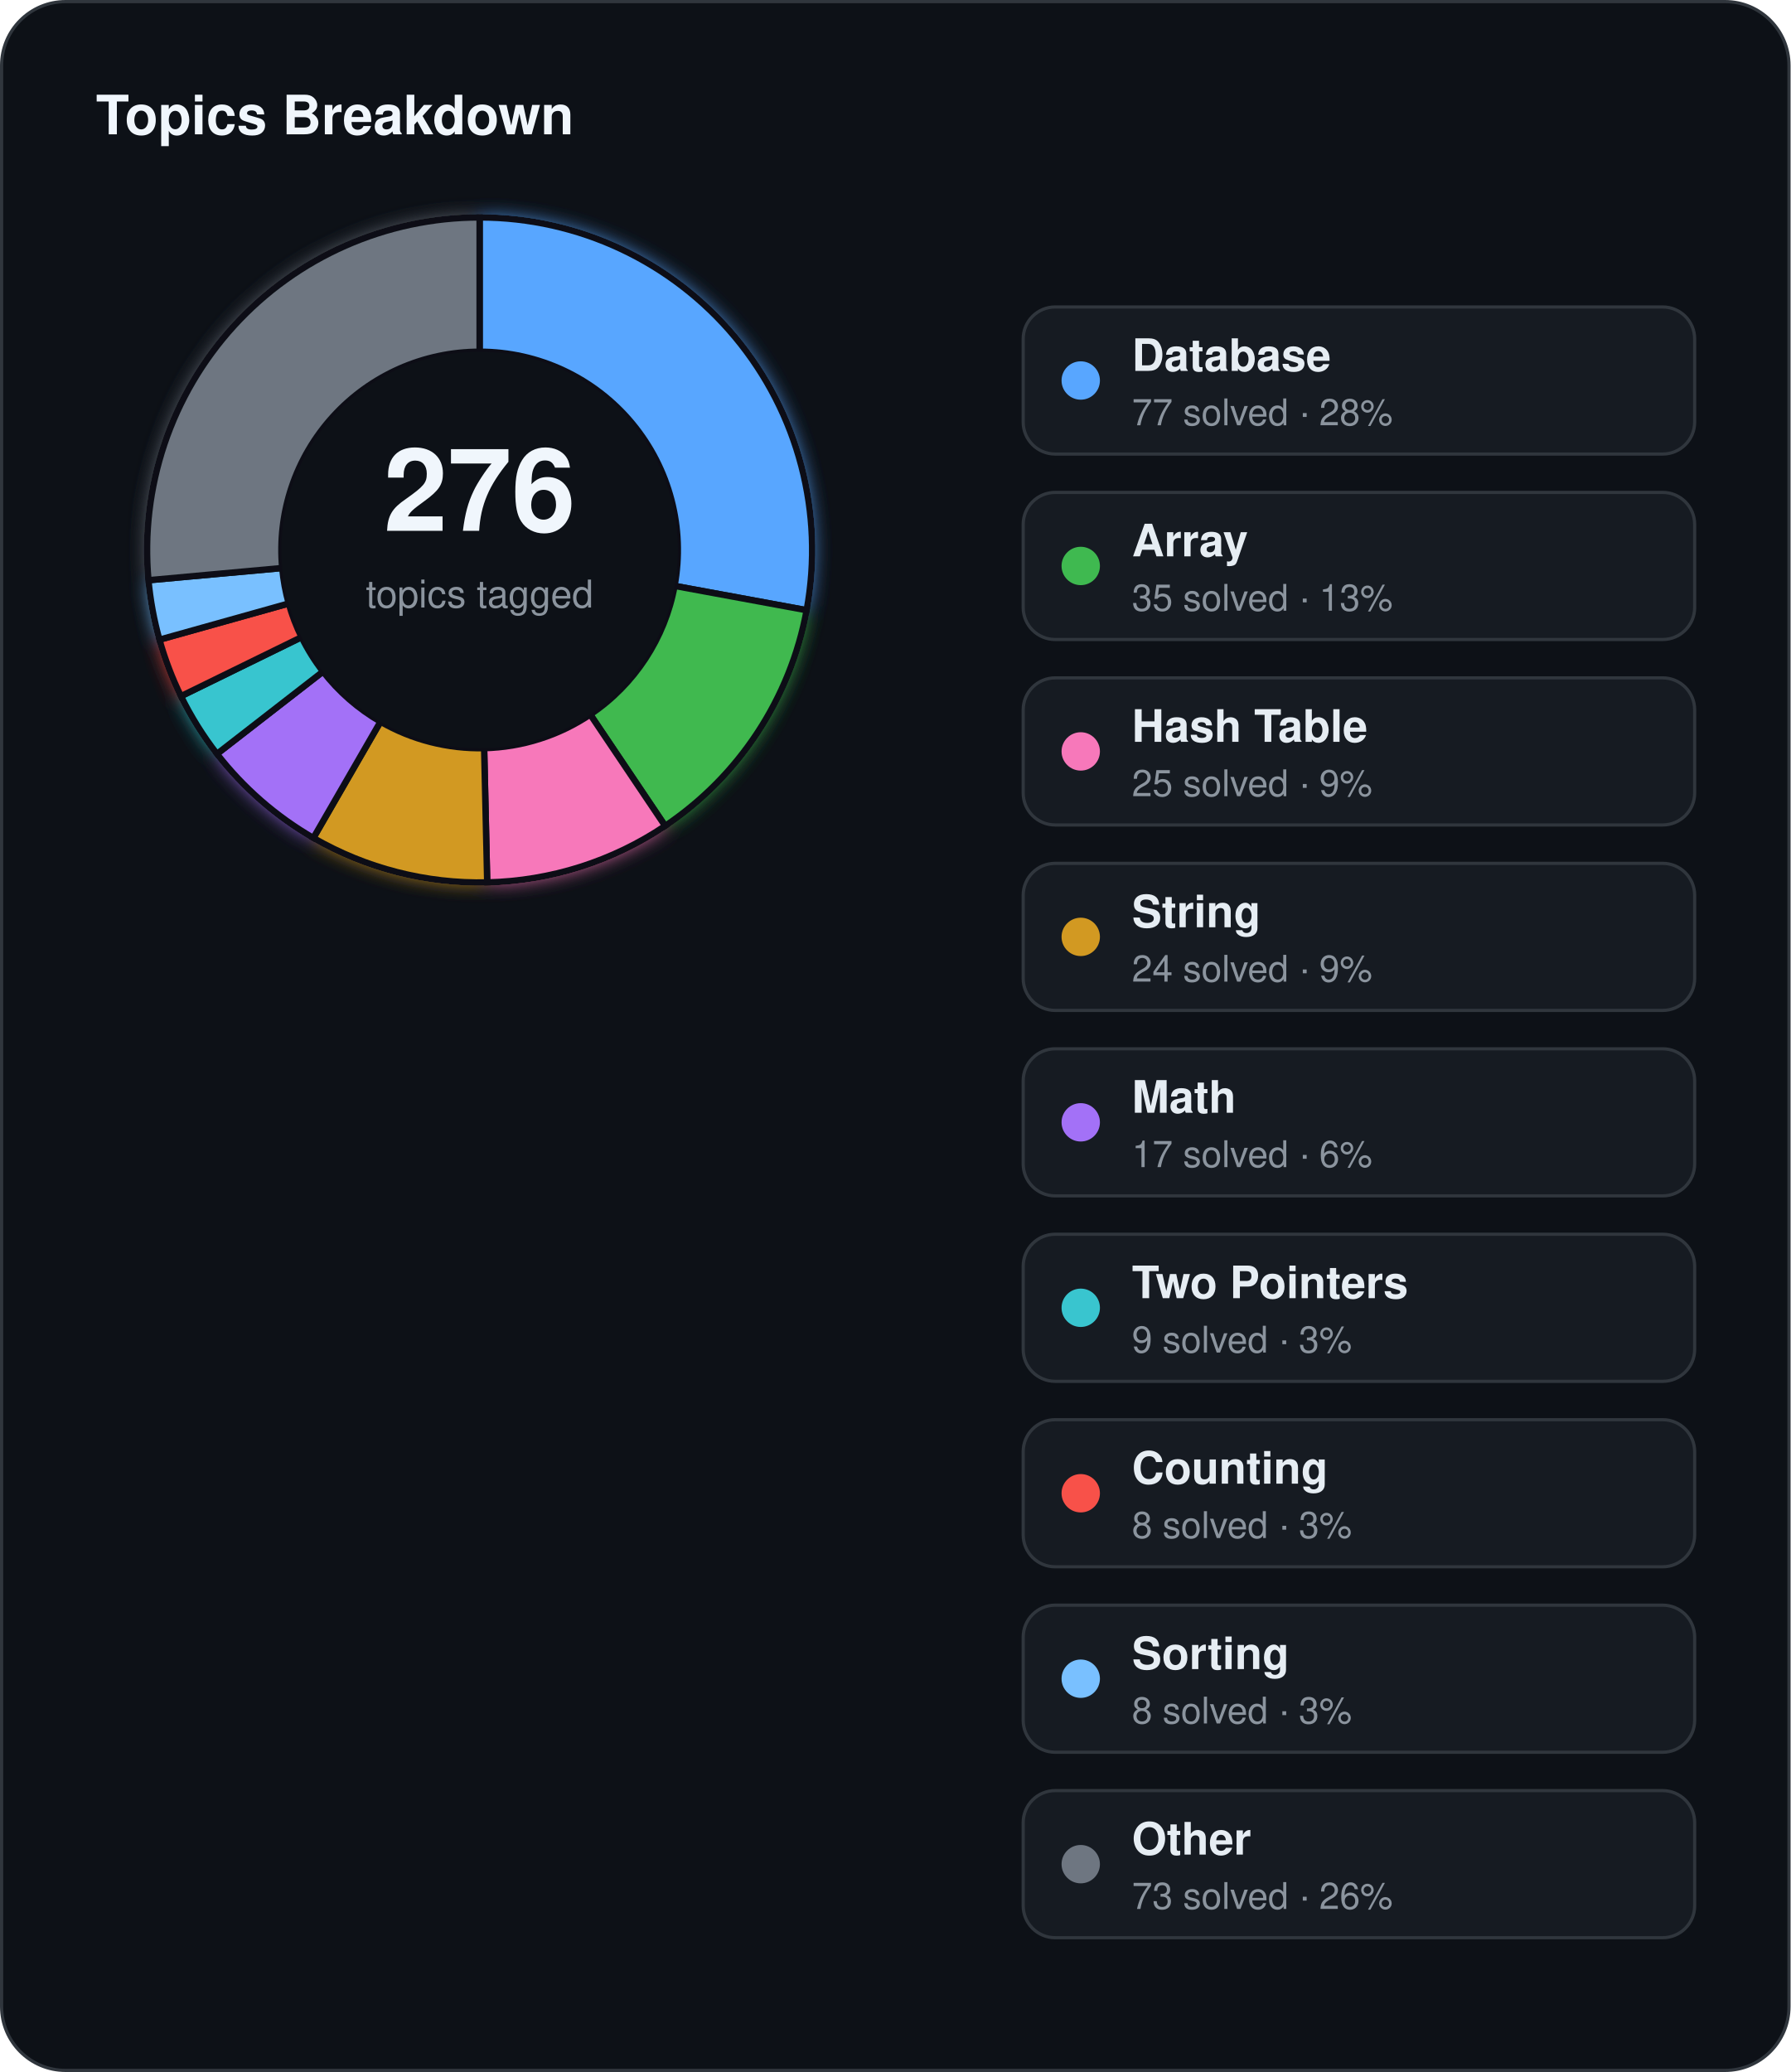
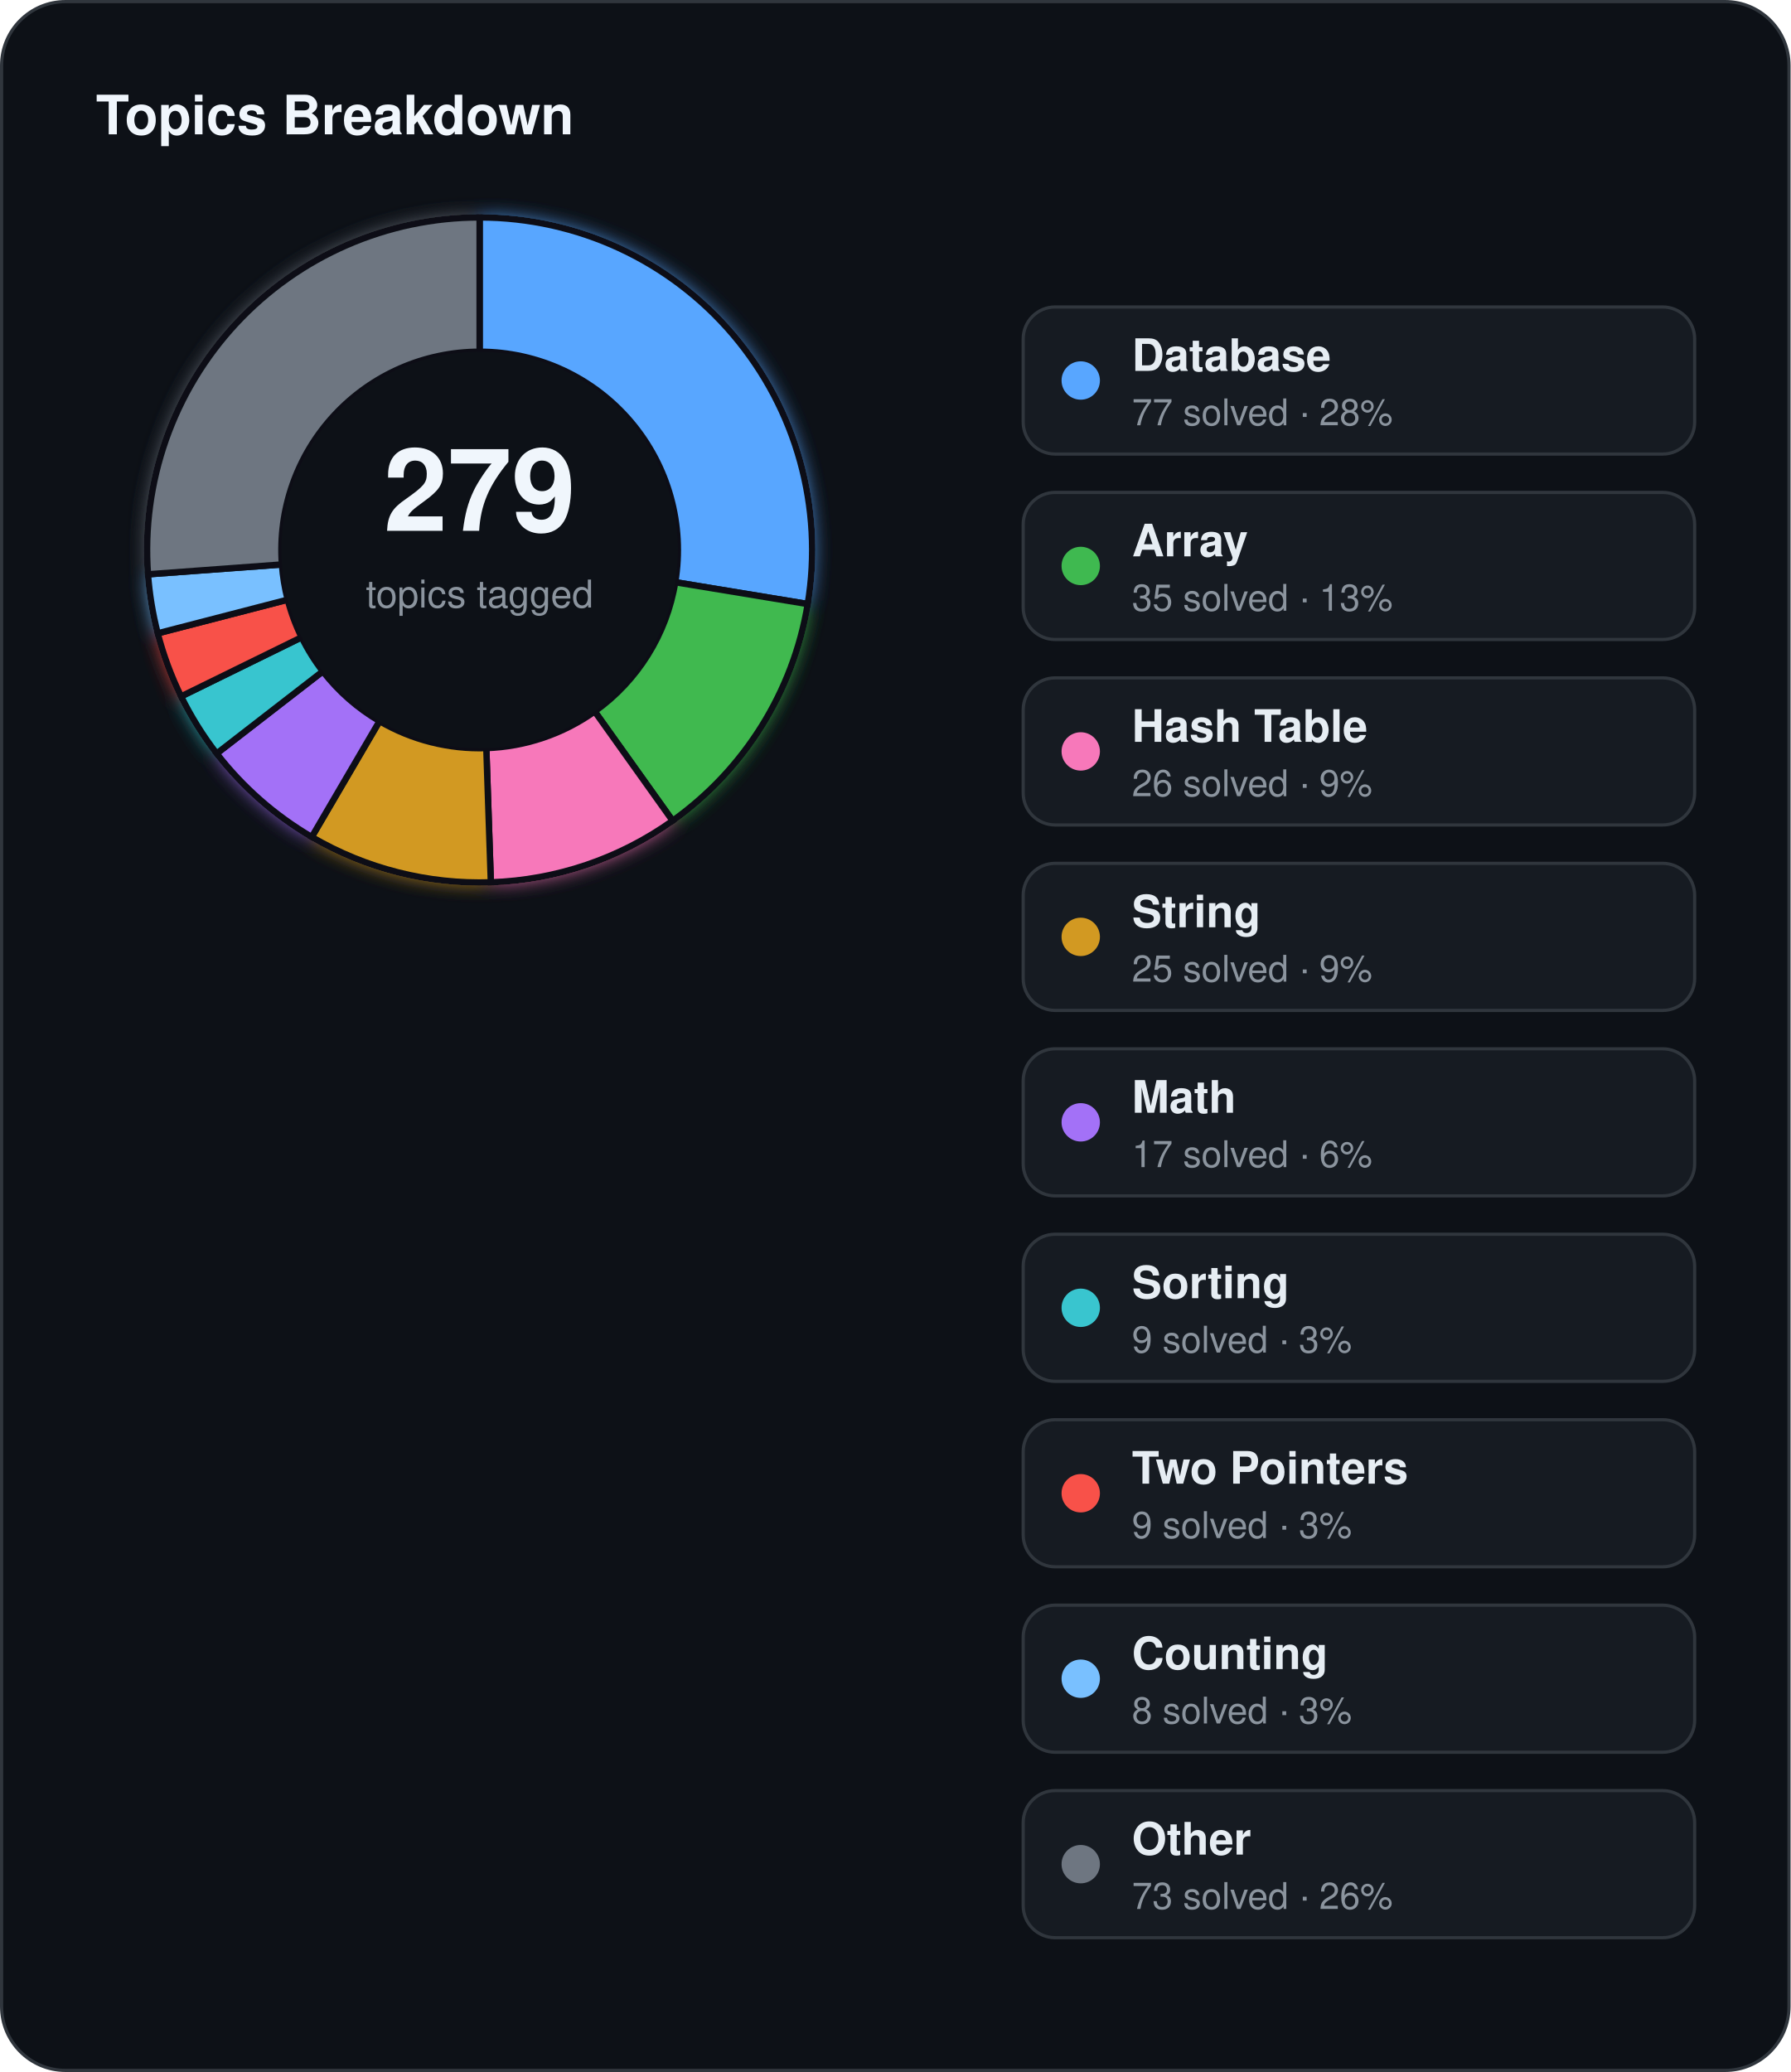
<svg xmlns="http://www.w3.org/2000/svg" width="560" height="648" viewBox="0 0 560 648">
  <defs>
    <filter id="topics-glow" x="-60%" y="-60%" width="220%" height="220%">
      <feGaussianBlur stdDeviation="3" result="blur" />
      <feMerge>
        <feMergeNode in="blur" />
        <feMergeNode in="SourceGraphic" />
      </feMerge>
    </filter>
  </defs>
  <rect x="0.5" y="0.5" width="559" height="647" rx="20" fill="#0d1117" stroke="#30363d" stroke-width="1" />
  <text x="30" y="42" fill="#f0f6fc" font-family="Segoe UI, Helvetica, Arial, sans-serif" font-size="17" font-weight="700">Topics Breakdown</text>
  <g filter="url(#topics-glow)">
-     <path d="M 150.00,68.00 A 104,104 0 0 1 252.28,190.84 L 210.97,183.23 A 62,62 0 0 0 150.00,110.00 Z" fill="#58a6ff" stroke="#0d1117" stroke-width="2" />
-     <path d="M 252.28,190.84 A 104,104 0 0 1 208.03,258.31 L 184.59,223.45 A 62,62 0 0 0 210.97,183.23 Z" fill="#3fb950" stroke="#0d1117" stroke-width="2" />
-     <path d="M 208.03,258.31 A 104,104 0 0 1 152.37,275.97 L 151.41,233.98 A 62,62 0 0 0 184.59,223.45 Z" fill="#f778ba" stroke="#0d1117" stroke-width="2" />
-     <path d="M 152.37,275.97 A 104,104 0 0 1 98.00,262.07 L 119.00,225.69 A 62,62 0 0 0 151.41,233.98 Z" fill="#d29922" stroke="#0d1117" stroke-width="2" />
-     <path d="M 98.00,262.07 A 104,104 0 0 1 67.85,235.78 L 101.03,210.02 A 62,62 0 0 0 119.00,225.69 Z" fill="#a371f7" stroke="#0d1117" stroke-width="2" />
-     <path d="M 67.85,235.78 A 104,104 0 0 1 56.59,217.73 L 94.32,199.26 A 62,62 0 0 0 101.03,210.02 Z" fill="#39c5cf" stroke="#0d1117" stroke-width="2" />
-     <path d="M 56.59,217.73 A 104,104 0 0 1 49.86,200.06 L 90.30,188.73 A 62,62 0 0 0 94.32,199.26 Z" fill="#f85149" stroke="#0d1117" stroke-width="2" />
-     <path d="M 49.86,200.06 A 104,104 0 0 1 46.43,181.46 L 88.26,177.64 A 62,62 0 0 0 90.30,188.73 Z" fill="#79c0ff" stroke="#0d1117" stroke-width="2" />
-     <path d="M 46.43,181.46 A 104,104 0 0 1 150.00,68.00 L 150.00,110.00 A 62,62 0 0 0 88.26,177.64 Z" fill="#6e7681" stroke="#0d1117" stroke-width="2" />
+     <path d="M 150.00,68.00 A 104,104 0 0 1 252.62,188.91 L 211.18,182.08 A 62,62 0 0 0 150.00,110.00 Z" fill="#58a6ff" stroke="#0d1117" stroke-width="2" />
+     <path d="M 252.62,188.91 A 104,104 0 0 1 210.37,256.69 L 185.99,222.49 A 62,62 0 0 0 211.18,182.08 Z" fill="#3fb950" stroke="#0d1117" stroke-width="2" />
+     <path d="M 210.37,256.69 A 104,104 0 0 1 153.51,275.94 L 152.09,233.96 A 62,62 0 0 0 185.99,222.49 Z" fill="#f778ba" stroke="#0d1117" stroke-width="2" />
+     <path d="M 153.51,275.94 A 104,104 0 0 1 97.49,261.77 L 118.70,225.52 A 62,62 0 0 0 152.09,233.96 Z" fill="#d29922" stroke="#0d1117" stroke-width="2" />
+     <path d="M 97.49,261.77 A 104,104 0 0 1 67.76,235.66 L 100.97,209.95 A 62,62 0 0 0 118.70,225.52 Z" fill="#a371f7" stroke="#0d1117" stroke-width="2" />
+     <path d="M 67.76,235.66 A 104,104 0 0 1 56.63,217.80 L 94.34,199.30 A 62,62 0 0 0 100.97,209.95 Z" fill="#39c5cf" stroke="#0d1117" stroke-width="2" />
+     <path d="M 56.63,217.80 A 104,104 0 0 1 49.32,198.07 L 89.98,187.54 A 62,62 0 0 0 94.34,199.30 Z" fill="#f85149" stroke="#0d1117" stroke-width="2" />
+     <path d="M 49.32,198.07 A 104,104 0 0 1 46.28,179.61 L 88.17,176.53 A 62,62 0 0 0 89.98,187.54 Z" fill="#79c0ff" stroke="#0d1117" stroke-width="2" />
+     <path d="M 46.28,179.61 A 104,104 0 0 1 150.00,68.00 L 150.00,110.00 A 62,62 0 0 0 88.17,176.53 Z" fill="#6e7681" stroke="#0d1117" stroke-width="2" />
  </g>
  <circle cx="150" cy="172" r="62" fill="#0d1117" />
-   <text x="150" y="166" text-anchor="middle" fill="#f0f6fc" font-family="Segoe UI, Helvetica, Arial, sans-serif" font-size="36" font-weight="700">276</text>
+   <text x="150" y="166" text-anchor="middle" fill="#f0f6fc" font-family="Segoe UI, Helvetica, Arial, sans-serif" font-size="36" font-weight="700">279</text>
  <text x="150" y="190" text-anchor="middle" fill="#8b949e" font-family="Segoe UI, Helvetica, Arial, sans-serif" font-size="12">topics tagged</text>
  <rect x="320" y="96" width="210" height="46" rx="10" fill="#161b22" stroke="#30363d" stroke-width="1" />
  <circle cx="338" cy="119" r="6" fill="#58a6ff" />
  <text x="354" y="116" fill="#e6edf3" font-family="Segoe UI, Helvetica, Arial, sans-serif" font-size="14" font-weight="600">Database</text>
  <text x="354" y="133" fill="#8b949e" font-family="Segoe UI, Helvetica, Arial, sans-serif" font-size="11.5">77 solved · 28%</text>
  <rect x="320" y="154" width="210" height="46" rx="10" fill="#161b22" stroke="#30363d" stroke-width="1" />
  <circle cx="338" cy="177" r="6" fill="#3fb950" />
  <text x="354" y="174" fill="#e6edf3" font-family="Segoe UI, Helvetica, Arial, sans-serif" font-size="14" font-weight="600">Array</text>
  <text x="354" y="191" fill="#8b949e" font-family="Segoe UI, Helvetica, Arial, sans-serif" font-size="11.5">35 solved · 13%</text>
  <rect x="320" y="212" width="210" height="46" rx="10" fill="#161b22" stroke="#30363d" stroke-width="1" />
  <circle cx="338" cy="235" r="6" fill="#f778ba" />
  <text x="354" y="232" fill="#e6edf3" font-family="Segoe UI, Helvetica, Arial, sans-serif" font-size="14" font-weight="600">Hash Table</text>
-   <text x="354" y="249" fill="#8b949e" font-family="Segoe UI, Helvetica, Arial, sans-serif" font-size="11.5">25 solved · 9%</text>
+   <text x="354" y="249" fill="#8b949e" font-family="Segoe UI, Helvetica, Arial, sans-serif" font-size="11.5">26 solved · 9%</text>
  <rect x="320" y="270" width="210" height="46" rx="10" fill="#161b22" stroke="#30363d" stroke-width="1" />
  <circle cx="338" cy="293" r="6" fill="#d29922" />
  <text x="354" y="290" fill="#e6edf3" font-family="Segoe UI, Helvetica, Arial, sans-serif" font-size="14" font-weight="600">String</text>
-   <text x="354" y="307" fill="#8b949e" font-family="Segoe UI, Helvetica, Arial, sans-serif" font-size="11.5">24 solved · 9%</text>
+   <text x="354" y="307" fill="#8b949e" font-family="Segoe UI, Helvetica, Arial, sans-serif" font-size="11.5">25 solved · 9%</text>
  <rect x="320" y="328" width="210" height="46" rx="10" fill="#161b22" stroke="#30363d" stroke-width="1" />
  <circle cx="338" cy="351" r="6" fill="#a371f7" />
  <text x="354" y="348" fill="#e6edf3" font-family="Segoe UI, Helvetica, Arial, sans-serif" font-size="14" font-weight="600">Math</text>
  <text x="354" y="365" fill="#8b949e" font-family="Segoe UI, Helvetica, Arial, sans-serif" font-size="11.5">17 solved · 6%</text>
  <rect x="320" y="386" width="210" height="46" rx="10" fill="#161b22" stroke="#30363d" stroke-width="1" />
  <circle cx="338" cy="409" r="6" fill="#39c5cf" />
-   <text x="354" y="406" fill="#e6edf3" font-family="Segoe UI, Helvetica, Arial, sans-serif" font-size="14" font-weight="600">Two Pointers</text>
+   <text x="354" y="406" fill="#e6edf3" font-family="Segoe UI, Helvetica, Arial, sans-serif" font-size="14" font-weight="600">Sorting</text>
  <text x="354" y="423" fill="#8b949e" font-family="Segoe UI, Helvetica, Arial, sans-serif" font-size="11.5">9 solved · 3%</text>
  <rect x="320" y="444" width="210" height="46" rx="10" fill="#161b22" stroke="#30363d" stroke-width="1" />
  <circle cx="338" cy="467" r="6" fill="#f85149" />
-   <text x="354" y="464" fill="#e6edf3" font-family="Segoe UI, Helvetica, Arial, sans-serif" font-size="14" font-weight="600">Counting</text>
-   <text x="354" y="481" fill="#8b949e" font-family="Segoe UI, Helvetica, Arial, sans-serif" font-size="11.5">8 solved · 3%</text>
+   <text x="354" y="464" fill="#e6edf3" font-family="Segoe UI, Helvetica, Arial, sans-serif" font-size="14" font-weight="600">Two Pointers</text>
+   <text x="354" y="481" fill="#8b949e" font-family="Segoe UI, Helvetica, Arial, sans-serif" font-size="11.5">9 solved · 3%</text>
  <rect x="320" y="502" width="210" height="46" rx="10" fill="#161b22" stroke="#30363d" stroke-width="1" />
  <circle cx="338" cy="525" r="6" fill="#79c0ff" />
-   <text x="354" y="522" fill="#e6edf3" font-family="Segoe UI, Helvetica, Arial, sans-serif" font-size="14" font-weight="600">Sorting</text>
+   <text x="354" y="522" fill="#e6edf3" font-family="Segoe UI, Helvetica, Arial, sans-serif" font-size="14" font-weight="600">Counting</text>
  <text x="354" y="539" fill="#8b949e" font-family="Segoe UI, Helvetica, Arial, sans-serif" font-size="11.5">8 solved · 3%</text>
  <rect x="320" y="560" width="210" height="46" rx="10" fill="#161b22" stroke="#30363d" stroke-width="1" />
  <circle cx="338" cy="583" r="6" fill="#6e7681" />
  <text x="354" y="580" fill="#e6edf3" font-family="Segoe UI, Helvetica, Arial, sans-serif" font-size="14" font-weight="600">Other</text>
  <text x="354" y="597" fill="#8b949e" font-family="Segoe UI, Helvetica, Arial, sans-serif" font-size="11.5">73 solved · 26%</text>
</svg>
